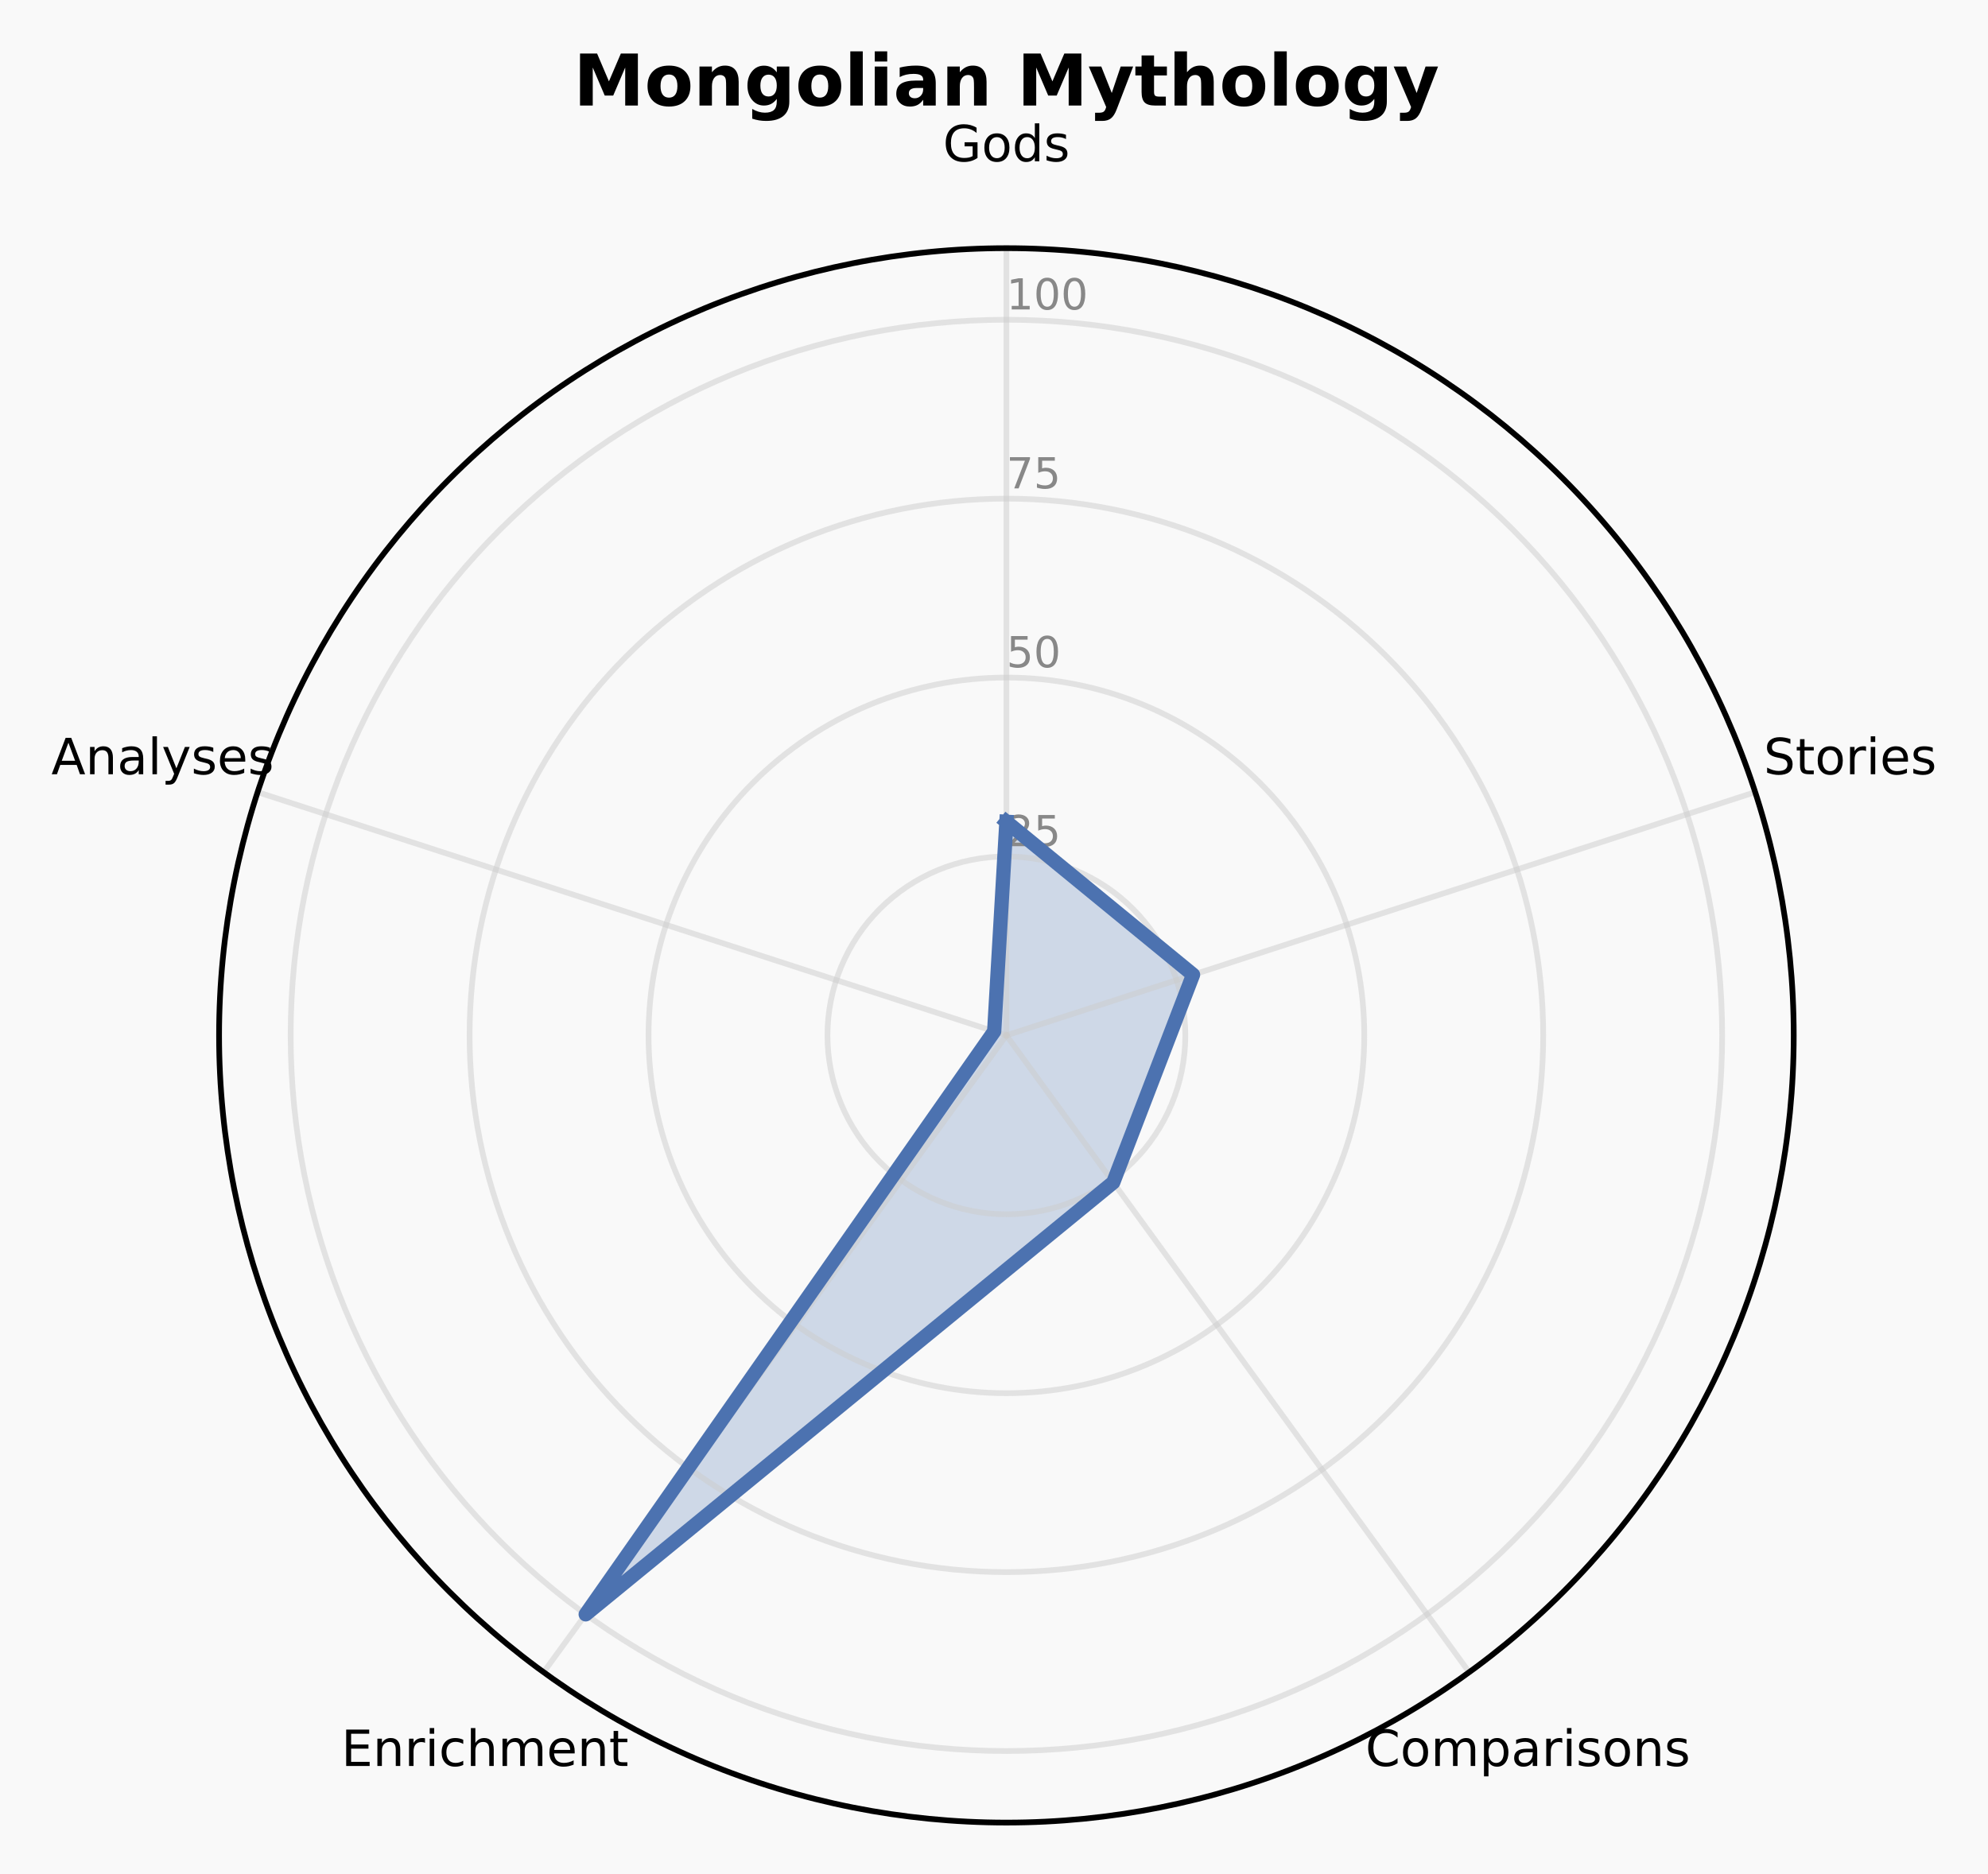
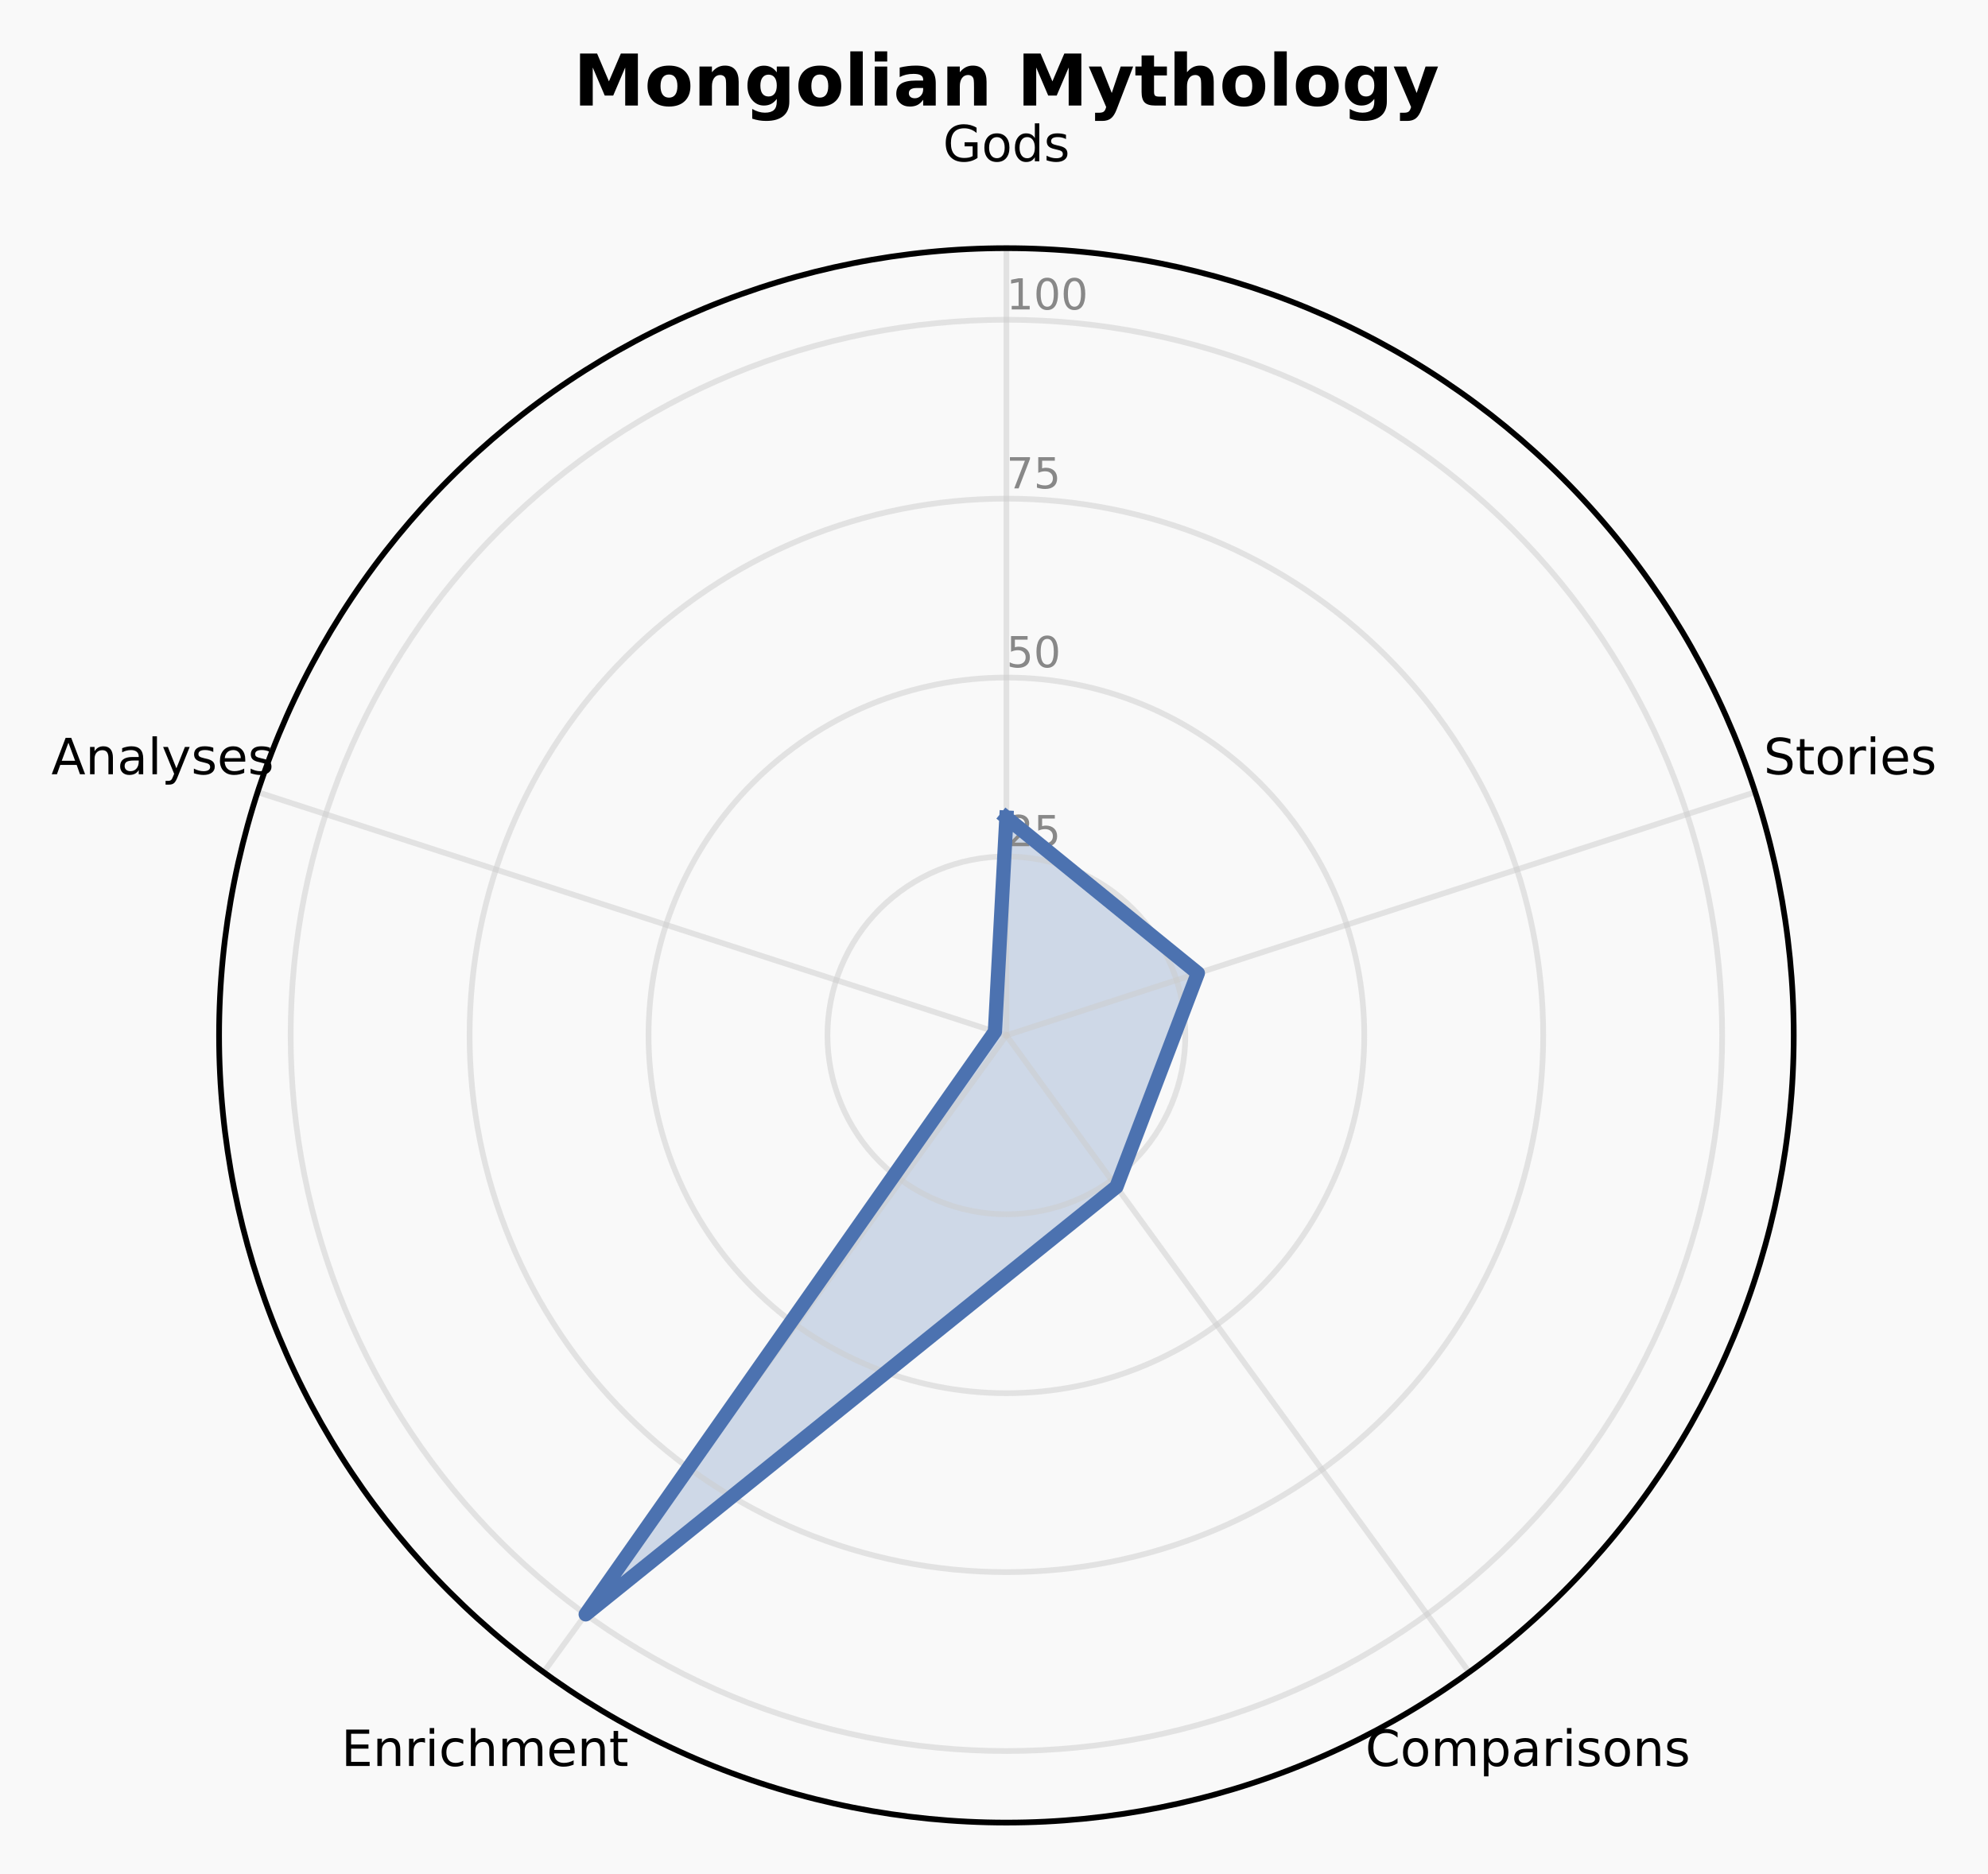
<svg xmlns="http://www.w3.org/2000/svg" xmlns:xlink="http://www.w3.org/1999/xlink" width="278.709pt" height="262.758pt" viewBox="0 0 278.709 262.758" version="1.1">
  <defs>
    <style type="text/css">*{stroke-linejoin: round; stroke-linecap: butt}</style>
  </defs>
  <g id="figure_1">
    <g id="patch_1">
      <path d="M 0 262.758  L 278.709 262.758  L 278.709 0  L 0 0  z " style="fill: #f9f9f9" />
    </g>
    <g id="axes_1">
      <g id="patch_2">
        <path d="M 251.473 145.178  C 251.473 130.683 248.618 116.329 243.071 102.938  C 237.524 89.546 229.393 77.377 219.143 67.128  C 208.894 56.878 196.725 48.748 183.334 43.201  C 169.942 37.654 155.588 34.798 141.093 34.798  C 126.598 34.798 112.244 37.654 98.853 43.201  C 85.461 48.748 73.293 56.878 63.043 67.128  C 52.794 77.377 44.663 89.546 39.116 102.938  C 33.569 116.329 30.714 130.683 30.714 145.178  C 30.714 159.673 33.569 174.027 39.116 187.418  C 44.663 200.81 52.794 212.979 63.043 223.228  C 73.293 233.478 85.461 241.609 98.853 247.155  C 112.244 252.702 126.598 255.558 141.093 255.558  C 155.588 255.558 169.942 252.702 183.334 247.155  C 196.725 241.609 208.894 233.478 219.143 223.228  C 229.393 212.979 237.524 200.81 243.071 187.418  C 248.618 174.027 251.473 159.673 251.473 145.178  M 141.093 145.178  C 141.093 145.178 141.093 145.178 141.093 145.178  C 141.093 145.178 141.093 145.178 141.093 145.178  C 141.093 145.178 141.093 145.178 141.093 145.178  C 141.093 145.178 141.093 145.178 141.093 145.178  C 141.093 145.178 141.093 145.178 141.093 145.178  C 141.093 145.178 141.093 145.178 141.093 145.178  C 141.093 145.178 141.093 145.178 141.093 145.178  C 141.093 145.178 141.093 145.178 141.093 145.178  C 141.093 145.178 141.093 145.178 141.093 145.178  C 141.093 145.178 141.093 145.178 141.093 145.178  C 141.093 145.178 141.093 145.178 141.093 145.178  C 141.093 145.178 141.093 145.178 141.093 145.178  C 141.093 145.178 141.093 145.178 141.093 145.178  C 141.093 145.178 141.093 145.178 141.093 145.178  C 141.093 145.178 141.093 145.178 141.093 145.178  C 141.093 145.178 141.093 145.178 141.093 145.178  z " style="fill: #f9f9f9" />
      </g>
      <g id="patch_3">
-         <path d="M 141.093 115.224  L 167.261 136.676  L 156.073 165.795  L 82.112 226.359  L 139.379 144.621  z " clip-path="url(#p5dafbe7ec0)" style="fill: #4c72b0; opacity: 0.25; stroke: #4c72b0; stroke-linejoin: miter" />
+         <path d="M 141.093 114.638  L 167.934 136.457  L 156.519 166.41  L 82.112 226.359  L 139.485 144.655  z " clip-path="url(#p6078c928ea)" style="fill: #4c72b0; opacity: 0.25; stroke: #4c72b0; stroke-linejoin: miter" />
      </g>
      <g id="matplotlib.axis_1">
        <g id="xtick_1">
          <g id="line2d_1">
-             <path d="M 141.093 145.178  L 141.093 34.798  " clip-path="url(#p5dafbe7ec0)" style="fill: none; stroke: #cccccc; stroke-opacity: 0.5; stroke-width: 0.8; stroke-linecap: square" />
+             <path d="M 141.093 145.178  L 141.093 34.798  " clip-path="url(#p6078c928ea)" style="fill: none; stroke: #cccccc; stroke-opacity: 0.5; stroke-width: 0.8; stroke-linecap: square" />
          </g>
          <g id="text_1">
            <g transform="translate(132.1945 22.61707) scale(0.07 -0.07)">
              <defs>
                <path id="DejaVuSans-2a" d="M 3809 666  L 3809 1919  L 2778 1919  L 2778 2438  L 4434 2438  L 4434 434  Q 4069 175 3628 42  Q 3188 -91 2688 -91  Q 1594 -91 976 548  Q 359 1188 359 2328  Q 359 3472 976 4111  Q 1594 4750 2688 4750  Q 3144 4750 3555 4637  Q 3966 4525 4313 4306  L 4313 3634  Q 3963 3931 3569 4081  Q 3175 4231 2741 4231  Q 1884 4231 1454 3753  Q 1025 3275 1025 2328  Q 1025 1384 1454 906  Q 1884 428 2741 428  Q 3075 428 3337 486  Q 3600 544 3809 666  z " transform="scale(0.015625)" />
                <path id="DejaVuSans-52" d="M 1959 3097  Q 1497 3097 1228 2736  Q 959 2375 959 1747  Q 959 1119 1226 758  Q 1494 397 1959 397  Q 2419 397 2687 759  Q 2956 1122 2956 1747  Q 2956 2369 2687 2733  Q 2419 3097 1959 3097  z M 1959 3584  Q 2709 3584 3137 3096  Q 3566 2609 3566 1747  Q 3566 888 3137 398  Q 2709 -91 1959 -91  Q 1206 -91 779 398  Q 353 888 353 1747  Q 353 2609 779 3096  Q 1206 3584 1959 3584  z " transform="scale(0.015625)" />
                <path id="DejaVuSans-47" d="M 2906 2969  L 2906 4863  L 3481 4863  L 3481 0  L 2906 0  L 2906 525  Q 2725 213 2448 61  Q 2172 -91 1784 -91  Q 1150 -91 751 415  Q 353 922 353 1747  Q 353 2572 751 3078  Q 1150 3584 1784 3584  Q 2172 3584 2448 3432  Q 2725 3281 2906 2969  z M 947 1747  Q 947 1113 1208 752  Q 1469 391 1925 391  Q 2381 391 2643 752  Q 2906 1113 2906 1747  Q 2906 2381 2643 2742  Q 2381 3103 1925 3103  Q 1469 3103 1208 2742  Q 947 2381 947 1747  z " transform="scale(0.015625)" />
                <path id="DejaVuSans-56" d="M 2834 3397  L 2834 2853  Q 2591 2978 2328 3040  Q 2066 3103 1784 3103  Q 1356 3103 1142 2972  Q 928 2841 928 2578  Q 928 2378 1081 2264  Q 1234 2150 1697 2047  L 1894 2003  Q 2506 1872 2764 1633  Q 3022 1394 3022 966  Q 3022 478 2636 193  Q 2250 -91 1575 -91  Q 1294 -91 989 -36  Q 684 19 347 128  L 347 722  Q 666 556 975 473  Q 1284 391 1588 391  Q 1994 391 2212 530  Q 2431 669 2431 922  Q 2431 1156 2273 1281  Q 2116 1406 1581 1522  L 1381 1569  Q 847 1681 609 1914  Q 372 2147 372 2553  Q 372 3047 722 3315  Q 1072 3584 1716 3584  Q 2034 3584 2315 3537  Q 2597 3491 2834 3397  z " transform="scale(0.015625)" />
              </defs>
              <use xlink:href="#DejaVuSans-2a" />
              <use xlink:href="#DejaVuSans-52" transform="translate(77.48438 0)" />
              <use xlink:href="#DejaVuSans-47" transform="translate(138.6719 0)" />
              <use xlink:href="#DejaVuSans-56" transform="translate(202.1562 0)" />
            </g>
          </g>
        </g>
        <g id="xtick_2">
          <g id="line2d_2">
-             <path d="M 141.093 145.178  L 246.07 111.069  " clip-path="url(#p5dafbe7ec0)" style="fill: none; stroke: #cccccc; stroke-opacity: 0.5; stroke-width: 0.8; stroke-linecap: square" />
+             <path d="M 141.093 145.178  L 246.07 111.069  " clip-path="url(#p6078c928ea)" style="fill: none; stroke: #cccccc; stroke-opacity: 0.5; stroke-width: 0.8; stroke-linecap: square" />
          </g>
          <g id="text_2">
            <g transform="translate(247.2616 108.5613) scale(0.07 -0.07)">
              <defs>
                <path id="DejaVuSans-36" d="M 3425 4513  L 3425 3897  Q 3066 4069 2747 4153  Q 2428 4238 2131 4238  Q 1616 4238 1336 4038  Q 1056 3838 1056 3469  Q 1056 3159 1242 3001  Q 1428 2844 1947 2747  L 2328 2669  Q 3034 2534 3370 2195  Q 3706 1856 3706 1288  Q 3706 609 3251 259  Q 2797 -91 1919 -91  Q 1588 -91 1214 -16  Q 841 59 441 206  L 441 856  Q 825 641 1194 531  Q 1563 422 1919 422  Q 2459 422 2753 634  Q 3047 847 3047 1241  Q 3047 1584 2836 1778  Q 2625 1972 2144 2069  L 1759 2144  Q 1053 2284 737 2584  Q 422 2884 422 3419  Q 422 4038 858 4394  Q 1294 4750 2059 4750  Q 2388 4750 2728 4690  Q 3069 4631 3425 4513  z " transform="scale(0.015625)" />
                <path id="DejaVuSans-57" d="M 1172 4494  L 1172 3500  L 2356 3500  L 2356 3053  L 1172 3053  L 1172 1153  Q 1172 725 1289 603  Q 1406 481 1766 481  L 2356 481  L 2356 0  L 1766 0  Q 1100 0 847 248  Q 594 497 594 1153  L 594 3053  L 172 3053  L 172 3500  L 594 3500  L 594 4494  L 1172 4494  z " transform="scale(0.015625)" />
                <path id="DejaVuSans-55" d="M 2631 2963  Q 2534 3019 2420 3045  Q 2306 3072 2169 3072  Q 1681 3072 1420 2755  Q 1159 2438 1159 1844  L 1159 0  L 581 0  L 581 3500  L 1159 3500  L 1159 2956  Q 1341 3275 1631 3429  Q 1922 3584 2338 3584  Q 2397 3584 2469 3576  Q 2541 3569 2628 3553  L 2631 2963  z " transform="scale(0.015625)" />
                <path id="DejaVuSans-4c" d="M 603 3500  L 1178 3500  L 1178 0  L 603 0  L 603 3500  z M 603 4863  L 1178 4863  L 1178 4134  L 603 4134  L 603 4863  z " transform="scale(0.015625)" />
                <path id="DejaVuSans-48" d="M 3597 1894  L 3597 1613  L 953 1613  Q 991 1019 1311 708  Q 1631 397 2203 397  Q 2534 397 2845 478  Q 3156 559 3463 722  L 3463 178  Q 3153 47 2828 -22  Q 2503 -91 2169 -91  Q 1331 -91 842 396  Q 353 884 353 1716  Q 353 2575 817 3079  Q 1281 3584 2069 3584  Q 2775 3584 3186 3129  Q 3597 2675 3597 1894  z M 3022 2063  Q 3016 2534 2758 2815  Q 2500 3097 2075 3097  Q 1594 3097 1305 2825  Q 1016 2553 972 2059  L 3022 2063  z " transform="scale(0.015625)" />
              </defs>
              <use xlink:href="#DejaVuSans-36" />
              <use xlink:href="#DejaVuSans-57" transform="translate(63.48438 0)" />
              <use xlink:href="#DejaVuSans-52" transform="translate(102.6875 0)" />
              <use xlink:href="#DejaVuSans-55" transform="translate(163.875 0)" />
              <use xlink:href="#DejaVuSans-4c" transform="translate(204.9844 0)" />
              <use xlink:href="#DejaVuSans-48" transform="translate(232.7656 0)" />
              <use xlink:href="#DejaVuSans-56" transform="translate(294.2969 0)" />
            </g>
          </g>
        </g>
        <g id="xtick_3">
          <g id="line2d_3">
-             <path d="M 141.093 145.178  L 205.973 234.477  " clip-path="url(#p5dafbe7ec0)" style="fill: none; stroke: #cccccc; stroke-opacity: 0.5; stroke-width: 0.8; stroke-linecap: square" />
+             <path d="M 141.093 145.178  L 205.973 234.477  " clip-path="url(#p6078c928ea)" style="fill: none; stroke: #cccccc; stroke-opacity: 0.5; stroke-width: 0.8; stroke-linecap: square" />
          </g>
          <g id="text_3">
            <g transform="translate(191.4228 247.6219) scale(0.07 -0.07)">
              <defs>
                <path id="DejaVuSans-26" d="M 4122 4306  L 4122 3641  Q 3803 3938 3442 4084  Q 3081 4231 2675 4231  Q 1875 4231 1450 3742  Q 1025 3253 1025 2328  Q 1025 1406 1450 917  Q 1875 428 2675 428  Q 3081 428 3442 575  Q 3803 722 4122 1019  L 4122 359  Q 3791 134 3420 21  Q 3050 -91 2638 -91  Q 1578 -91 968 557  Q 359 1206 359 2328  Q 359 3453 968 4101  Q 1578 4750 2638 4750  Q 3056 4750 3426 4639  Q 3797 4528 4122 4306  z " transform="scale(0.015625)" />
                <path id="DejaVuSans-50" d="M 3328 2828  Q 3544 3216 3844 3400  Q 4144 3584 4550 3584  Q 5097 3584 5394 3201  Q 5691 2819 5691 2113  L 5691 0  L 5113 0  L 5113 2094  Q 5113 2597 4934 2840  Q 4756 3084 4391 3084  Q 3944 3084 3684 2787  Q 3425 2491 3425 1978  L 3425 0  L 2847 0  L 2847 2094  Q 2847 2600 2669 2842  Q 2491 3084 2119 3084  Q 1678 3084 1418 2786  Q 1159 2488 1159 1978  L 1159 0  L 581 0  L 581 3500  L 1159 3500  L 1159 2956  Q 1356 3278 1631 3431  Q 1906 3584 2284 3584  Q 2666 3584 2933 3390  Q 3200 3197 3328 2828  z " transform="scale(0.015625)" />
                <path id="DejaVuSans-53" d="M 1159 525  L 1159 -1331  L 581 -1331  L 581 3500  L 1159 3500  L 1159 2969  Q 1341 3281 1617 3432  Q 1894 3584 2278 3584  Q 2916 3584 3314 3078  Q 3713 2572 3713 1747  Q 3713 922 3314 415  Q 2916 -91 2278 -91  Q 1894 -91 1617 61  Q 1341 213 1159 525  z M 3116 1747  Q 3116 2381 2855 2742  Q 2594 3103 2138 3103  Q 1681 3103 1420 2742  Q 1159 2381 1159 1747  Q 1159 1113 1420 752  Q 1681 391 2138 391  Q 2594 391 2855 752  Q 3116 1113 3116 1747  z " transform="scale(0.015625)" />
                <path id="DejaVuSans-44" d="M 2194 1759  Q 1497 1759 1228 1600  Q 959 1441 959 1056  Q 959 750 1161 570  Q 1363 391 1709 391  Q 2188 391 2477 730  Q 2766 1069 2766 1631  L 2766 1759  L 2194 1759  z M 3341 1997  L 3341 0  L 2766 0  L 2766 531  Q 2569 213 2275 61  Q 1981 -91 1556 -91  Q 1019 -91 701 211  Q 384 513 384 1019  Q 384 1609 779 1909  Q 1175 2209 1959 2209  L 2766 2209  L 2766 2266  Q 2766 2663 2505 2880  Q 2244 3097 1772 3097  Q 1472 3097 1187 3025  Q 903 2953 641 2809  L 641 3341  Q 956 3463 1253 3523  Q 1550 3584 1831 3584  Q 2591 3584 2966 3190  Q 3341 2797 3341 1997  z " transform="scale(0.015625)" />
                <path id="DejaVuSans-51" d="M 3513 2113  L 3513 0  L 2938 0  L 2938 2094  Q 2938 2591 2744 2837  Q 2550 3084 2163 3084  Q 1697 3084 1428 2787  Q 1159 2491 1159 1978  L 1159 0  L 581 0  L 581 3500  L 1159 3500  L 1159 2956  Q 1366 3272 1645 3428  Q 1925 3584 2291 3584  Q 2894 3584 3203 3211  Q 3513 2838 3513 2113  z " transform="scale(0.015625)" />
              </defs>
              <use xlink:href="#DejaVuSans-26" />
              <use xlink:href="#DejaVuSans-52" transform="translate(69.82812 0)" />
              <use xlink:href="#DejaVuSans-50" transform="translate(131.0156 0)" />
              <use xlink:href="#DejaVuSans-53" transform="translate(228.4219 0)" />
              <use xlink:href="#DejaVuSans-44" transform="translate(291.9062 0)" />
              <use xlink:href="#DejaVuSans-55" transform="translate(353.1875 0)" />
              <use xlink:href="#DejaVuSans-4c" transform="translate(394.2969 0)" />
              <use xlink:href="#DejaVuSans-56" transform="translate(422.0781 0)" />
              <use xlink:href="#DejaVuSans-52" transform="translate(474.1719 0)" />
              <use xlink:href="#DejaVuSans-51" transform="translate(535.3594 0)" />
              <use xlink:href="#DejaVuSans-56" transform="translate(598.7344 0)" />
            </g>
          </g>
        </g>
        <g id="xtick_4">
          <g id="line2d_4">
-             <path d="M 141.093 145.178  L 76.214 234.477  " clip-path="url(#p5dafbe7ec0)" style="fill: none; stroke: #cccccc; stroke-opacity: 0.5; stroke-width: 0.8; stroke-linecap: square" />
+             <path d="M 141.093 145.178  L 76.214 234.477  " clip-path="url(#p6078c928ea)" style="fill: none; stroke: #cccccc; stroke-opacity: 0.5; stroke-width: 0.8; stroke-linecap: square" />
          </g>
          <g id="text_4">
            <g transform="translate(47.8483 247.6219) scale(0.07 -0.07)">
              <defs>
                <path id="DejaVuSans-28" d="M 628 4666  L 3578 4666  L 3578 4134  L 1259 4134  L 1259 2753  L 3481 2753  L 3481 2222  L 1259 2222  L 1259 531  L 3634 531  L 3634 0  L 628 0  L 628 4666  z " transform="scale(0.015625)" />
                <path id="DejaVuSans-46" d="M 3122 3366  L 3122 2828  Q 2878 2963 2633 3030  Q 2388 3097 2138 3097  Q 1578 3097 1268 2742  Q 959 2388 959 1747  Q 959 1106 1268 751  Q 1578 397 2138 397  Q 2388 397 2633 464  Q 2878 531 3122 666  L 3122 134  Q 2881 22 2623 -34  Q 2366 -91 2075 -91  Q 1284 -91 818 406  Q 353 903 353 1747  Q 353 2603 823 3093  Q 1294 3584 2113 3584  Q 2378 3584 2631 3529  Q 2884 3475 3122 3366  z " transform="scale(0.015625)" />
                <path id="DejaVuSans-4b" d="M 3513 2113  L 3513 0  L 2938 0  L 2938 2094  Q 2938 2591 2744 2837  Q 2550 3084 2163 3084  Q 1697 3084 1428 2787  Q 1159 2491 1159 1978  L 1159 0  L 581 0  L 581 4863  L 1159 4863  L 1159 2956  Q 1366 3272 1645 3428  Q 1925 3584 2291 3584  Q 2894 3584 3203 3211  Q 3513 2838 3513 2113  z " transform="scale(0.015625)" />
              </defs>
              <use xlink:href="#DejaVuSans-28" />
              <use xlink:href="#DejaVuSans-51" transform="translate(63.1875 0)" />
              <use xlink:href="#DejaVuSans-55" transform="translate(126.5625 0)" />
              <use xlink:href="#DejaVuSans-4c" transform="translate(167.6719 0)" />
              <use xlink:href="#DejaVuSans-46" transform="translate(195.4531 0)" />
              <use xlink:href="#DejaVuSans-4b" transform="translate(250.4375 0)" />
              <use xlink:href="#DejaVuSans-50" transform="translate(313.8125 0)" />
              <use xlink:href="#DejaVuSans-48" transform="translate(411.2188 0)" />
              <use xlink:href="#DejaVuSans-51" transform="translate(472.75 0)" />
              <use xlink:href="#DejaVuSans-57" transform="translate(536.125 0)" />
            </g>
          </g>
        </g>
        <g id="xtick_5">
          <g id="line2d_5">
-             <path d="M 141.093 145.178  L 36.116 111.069  " clip-path="url(#p5dafbe7ec0)" style="fill: none; stroke: #cccccc; stroke-opacity: 0.5; stroke-width: 0.8; stroke-linecap: square" />
+             <path d="M 141.093 145.178  L 36.116 111.069  " clip-path="url(#p6078c928ea)" style="fill: none; stroke: #cccccc; stroke-opacity: 0.5; stroke-width: 0.8; stroke-linecap: square" />
          </g>
          <g id="text_5">
            <g transform="translate(7.2 108.5613) scale(0.07 -0.07)">
              <defs>
                <path id="DejaVuSans-24" d="M 2188 4044  L 1331 1722  L 3047 1722  L 2188 4044  z M 1831 4666  L 2547 4666  L 4325 0  L 3669 0  L 3244 1197  L 1141 1197  L 716 0  L 50 0  L 1831 4666  z " transform="scale(0.015625)" />
                <path id="DejaVuSans-4f" d="M 603 4863  L 1178 4863  L 1178 0  L 603 0  L 603 4863  z " transform="scale(0.015625)" />
                <path id="DejaVuSans-5c" d="M 2059 -325  Q 1816 -950 1584 -1140  Q 1353 -1331 966 -1331  L 506 -1331  L 506 -850  L 844 -850  Q 1081 -850 1212 -737  Q 1344 -625 1503 -206  L 1606 56  L 191 3500  L 800 3500  L 1894 763  L 2988 3500  L 3597 3500  L 2059 -325  z " transform="scale(0.015625)" />
              </defs>
              <use xlink:href="#DejaVuSans-24" />
              <use xlink:href="#DejaVuSans-51" transform="translate(68.40625 0)" />
              <use xlink:href="#DejaVuSans-44" transform="translate(131.7812 0)" />
              <use xlink:href="#DejaVuSans-4f" transform="translate(193.0625 0)" />
              <use xlink:href="#DejaVuSans-5c" transform="translate(220.8438 0)" />
              <use xlink:href="#DejaVuSans-56" transform="translate(280.0312 0)" />
              <use xlink:href="#DejaVuSans-48" transform="translate(332.125 0)" />
              <use xlink:href="#DejaVuSans-56" transform="translate(393.6562 0)" />
            </g>
          </g>
        </g>
      </g>
      <g id="matplotlib.axis_2">
        <g id="ytick_1">
          <g id="line2d_6">
-             <path d="M 141.093 120.092  C 144.388 120.092 147.65 120.741 150.693 122.001  C 153.737 123.262 156.503 125.11 158.832 127.439  C 161.161 129.769 163.009 132.534 164.27 135.578  C 165.531 138.621 166.18 141.884 166.18 145.178  C 166.18 148.472 165.531 151.735 164.27 154.778  C 163.009 157.822 161.161 160.587 158.832 162.917  C 156.503 165.246 153.737 167.094 150.693 168.355  C 147.65 169.615 144.388 170.264 141.093 170.264  C 137.799 170.264 134.537 169.615 131.493 168.355  C 128.45 167.094 125.684 165.246 123.355 162.917  C 121.025 160.587 119.177 157.822 117.917 154.778  C 116.656 151.735 116.007 148.472 116.007 145.178  C 116.007 141.884 116.656 138.621 117.917 135.578  C 119.177 132.534 121.025 129.769 123.355 127.439  C 125.684 125.11 128.45 123.262 131.493 122.001  C 134.537 120.741 137.799 120.092 141.093 120.092  " clip-path="url(#p5dafbe7ec0)" style="fill: none; stroke: #cccccc; stroke-opacity: 0.5; stroke-width: 0.8; stroke-linecap: square" />
+             <path d="M 141.093 120.092  C 144.388 120.092 147.65 120.741 150.693 122.001  C 153.737 123.262 156.503 125.11 158.832 127.439  C 161.161 129.769 163.009 132.534 164.27 135.578  C 165.531 138.621 166.18 141.884 166.18 145.178  C 166.18 148.472 165.531 151.735 164.27 154.778  C 163.009 157.822 161.161 160.587 158.832 162.917  C 156.503 165.246 153.737 167.094 150.693 168.355  C 147.65 169.615 144.388 170.264 141.093 170.264  C 137.799 170.264 134.537 169.615 131.493 168.355  C 128.45 167.094 125.684 165.246 123.355 162.917  C 121.025 160.587 119.177 157.822 117.917 154.778  C 116.656 151.735 116.007 148.472 116.007 145.178  C 116.007 141.884 116.656 138.621 117.917 135.578  C 119.177 132.534 121.025 129.769 123.355 127.439  C 125.684 125.11 128.45 123.262 131.493 122.001  C 134.537 120.741 137.799 120.092 141.093 120.092  " clip-path="url(#p6078c928ea)" style="fill: none; stroke: #cccccc; stroke-opacity: 0.5; stroke-width: 0.8; stroke-linecap: square" />
          </g>
          <g id="text_6">
            <g style="fill: #888888" transform="translate(141.0933 118.6504) scale(0.06 -0.06)">
              <defs>
                <path id="DejaVuSans-15" d="M 1228 531  L 3431 531  L 3431 0  L 469 0  L 469 531  Q 828 903 1448 1529  Q 2069 2156 2228 2338  Q 2531 2678 2651 2914  Q 2772 3150 2772 3378  Q 2772 3750 2511 3984  Q 2250 4219 1831 4219  Q 1534 4219 1204 4116  Q 875 4013 500 3803  L 500 4441  Q 881 4594 1212 4672  Q 1544 4750 1819 4750  Q 2544 4750 2975 4387  Q 3406 4025 3406 3419  Q 3406 3131 3298 2873  Q 3191 2616 2906 2266  Q 2828 2175 2409 1742  Q 1991 1309 1228 531  z " transform="scale(0.015625)" />
                <path id="DejaVuSans-18" d="M 691 4666  L 3169 4666  L 3169 4134  L 1269 4134  L 1269 2991  Q 1406 3038 1543 3061  Q 1681 3084 1819 3084  Q 2600 3084 3056 2656  Q 3513 2228 3513 1497  Q 3513 744 3044 326  Q 2575 -91 1722 -91  Q 1428 -91 1123 -41  Q 819 9 494 109  L 494 744  Q 775 591 1075 516  Q 1375 441 1709 441  Q 2250 441 2565 725  Q 2881 1009 2881 1497  Q 2881 1984 2565 2268  Q 2250 2553 1709 2553  Q 1456 2553 1204 2497  Q 953 2441 691 2322  L 691 4666  z " transform="scale(0.015625)" />
              </defs>
              <use xlink:href="#DejaVuSans-15" />
              <use xlink:href="#DejaVuSans-18" transform="translate(63.625 0)" />
            </g>
          </g>
        </g>
        <g id="ytick_2">
          <g id="line2d_7">
-             <path d="M 141.093 95.005  C 147.682 95.005 154.206 96.303 160.293 98.825  C 166.381 101.346 171.912 105.042 176.571 109.701  C 181.229 114.36 184.925 119.891 187.447 125.978  C 189.968 132.065 191.266 138.589 191.266 145.178  C 191.266 151.767 189.968 158.291 187.447 164.378  C 184.925 170.465 181.229 175.997 176.571 180.655  C 171.912 185.314 166.381 189.01 160.293 191.531  C 154.206 194.053 147.682 195.351 141.093 195.351  C 134.505 195.351 127.98 194.053 121.893 191.531  C 115.806 189.01 110.275 185.314 105.616 180.655  C 100.957 175.997 97.261 170.465 94.74 164.378  C 92.219 158.291 90.921 151.767 90.921 145.178  C 90.921 138.589 92.219 132.065 94.74 125.978  C 97.261 119.891 100.957 114.36 105.616 109.701  C 110.275 105.042 115.806 101.346 121.893 98.825  C 127.98 96.303 134.505 95.005 141.093 95.005  " clip-path="url(#p5dafbe7ec0)" style="fill: none; stroke: #cccccc; stroke-opacity: 0.5; stroke-width: 0.8; stroke-linecap: square" />
+             <path d="M 141.093 95.005  C 147.682 95.005 154.206 96.303 160.293 98.825  C 166.381 101.346 171.912 105.042 176.571 109.701  C 181.229 114.36 184.925 119.891 187.447 125.978  C 189.968 132.065 191.266 138.589 191.266 145.178  C 191.266 151.767 189.968 158.291 187.447 164.378  C 184.925 170.465 181.229 175.997 176.571 180.655  C 171.912 185.314 166.381 189.01 160.293 191.531  C 154.206 194.053 147.682 195.351 141.093 195.351  C 134.505 195.351 127.98 194.053 121.893 191.531  C 115.806 189.01 110.275 185.314 105.616 180.655  C 100.957 175.997 97.261 170.465 94.74 164.378  C 92.219 158.291 90.921 151.767 90.921 145.178  C 90.921 138.589 92.219 132.065 94.74 125.978  C 97.261 119.891 100.957 114.36 105.616 109.701  C 110.275 105.042 115.806 101.346 121.893 98.825  C 127.98 96.303 134.505 95.005 141.093 95.005  " clip-path="url(#p6078c928ea)" style="fill: none; stroke: #cccccc; stroke-opacity: 0.5; stroke-width: 0.8; stroke-linecap: square" />
          </g>
          <g id="text_7">
            <g style="fill: #888888" transform="translate(141.0933 93.56408) scale(0.06 -0.06)">
              <defs>
                <path id="DejaVuSans-13" d="M 2034 4250  Q 1547 4250 1301 3770  Q 1056 3291 1056 2328  Q 1056 1369 1301 889  Q 1547 409 2034 409  Q 2525 409 2770 889  Q 3016 1369 3016 2328  Q 3016 3291 2770 3770  Q 2525 4250 2034 4250  z M 2034 4750  Q 2819 4750 3233 4129  Q 3647 3509 3647 2328  Q 3647 1150 3233 529  Q 2819 -91 2034 -91  Q 1250 -91 836 529  Q 422 1150 422 2328  Q 422 3509 836 4129  Q 1250 4750 2034 4750  z " transform="scale(0.015625)" />
              </defs>
              <use xlink:href="#DejaVuSans-18" />
              <use xlink:href="#DejaVuSans-13" transform="translate(63.625 0)" />
            </g>
          </g>
        </g>
        <g id="ytick_3">
          <g id="line2d_8">
-             <path d="M 141.093 69.919  C 150.976 69.919 160.763 71.866 169.894 75.648  C 179.024 79.43 187.321 84.974 194.309 91.962  C 201.298 98.95 206.841 107.247 210.623 116.378  C 214.405 125.508 216.352 135.295 216.352 145.178  C 216.352 155.061 214.405 164.848 210.623 173.978  C 206.841 183.109 201.298 191.406 194.309 198.394  C 187.321 205.382 179.024 210.926 169.894 214.708  C 160.763 218.49 150.976 220.437 141.093 220.437  C 131.21 220.437 121.424 218.49 112.293 214.708  C 103.162 210.926 94.866 205.382 87.877 198.394  C 80.889 191.406 75.345 183.109 71.563 173.978  C 67.781 164.848 65.834 155.061 65.834 145.178  C 65.834 135.295 67.781 125.508 71.563 116.378  C 75.345 107.247 80.889 98.95 87.877 91.962  C 94.866 84.974 103.162 79.43 112.293 75.648  C 121.424 71.866 131.21 69.919 141.093 69.919  " clip-path="url(#p5dafbe7ec0)" style="fill: none; stroke: #cccccc; stroke-opacity: 0.5; stroke-width: 0.8; stroke-linecap: square" />
+             <path d="M 141.093 69.919  C 150.976 69.919 160.763 71.866 169.894 75.648  C 179.024 79.43 187.321 84.974 194.309 91.962  C 201.298 98.95 206.841 107.247 210.623 116.378  C 214.405 125.508 216.352 135.295 216.352 145.178  C 216.352 155.061 214.405 164.848 210.623 173.978  C 206.841 183.109 201.298 191.406 194.309 198.394  C 187.321 205.382 179.024 210.926 169.894 214.708  C 160.763 218.49 150.976 220.437 141.093 220.437  C 131.21 220.437 121.424 218.49 112.293 214.708  C 103.162 210.926 94.866 205.382 87.877 198.394  C 80.889 191.406 75.345 183.109 71.563 173.978  C 67.781 164.848 65.834 155.061 65.834 145.178  C 65.834 135.295 67.781 125.508 71.563 116.378  C 75.345 107.247 80.889 98.95 87.877 91.962  C 94.866 84.974 103.162 79.43 112.293 75.648  C 121.424 71.866 131.21 69.919 141.093 69.919  " clip-path="url(#p6078c928ea)" style="fill: none; stroke: #cccccc; stroke-opacity: 0.5; stroke-width: 0.8; stroke-linecap: square" />
          </g>
          <g id="text_8">
            <g style="fill: #888888" transform="translate(141.0933 68.47781) scale(0.06 -0.06)">
              <defs>
                <path id="DejaVuSans-1a" d="M 525 4666  L 3525 4666  L 3525 4397  L 1831 0  L 1172 0  L 2766 4134  L 525 4134  L 525 4666  z " transform="scale(0.015625)" />
              </defs>
              <use xlink:href="#DejaVuSans-1a" />
              <use xlink:href="#DejaVuSans-18" transform="translate(63.625 0)" />
            </g>
          </g>
        </g>
        <g id="ytick_4">
          <g id="line2d_9">
-             <path d="M 141.093 44.833  C 154.27 44.833 167.32 47.429 179.494 52.471  C 191.668 57.514 202.73 64.906 212.048 74.223  C 221.366 83.541 228.757 94.603 233.8 106.778  C 238.843 118.952 241.438 132.001 241.438 145.178  C 241.438 158.355 238.843 171.404 233.8 183.578  C 228.757 195.753 221.366 206.815 212.048 216.133  C 202.73 225.45 191.668 232.842 179.494 237.885  C 167.32 242.927 154.27 245.523 141.093 245.523  C 127.916 245.523 114.867 242.927 102.693 237.885  C 90.519 232.842 79.456 225.45 70.139 216.133  C 60.821 206.815 53.429 195.753 48.387 183.578  C 43.344 171.404 40.748 158.355 40.748 145.178  C 40.748 132.001 43.344 118.952 48.387 106.778  C 53.429 94.603 60.821 83.541 70.139 74.223  C 79.456 64.906 90.519 57.514 102.693 52.471  C 114.867 47.429 127.916 44.833 141.093 44.833  " clip-path="url(#p5dafbe7ec0)" style="fill: none; stroke: #cccccc; stroke-opacity: 0.5; stroke-width: 0.8; stroke-linecap: square" />
+             <path d="M 141.093 44.833  C 154.27 44.833 167.32 47.429 179.494 52.471  C 191.668 57.514 202.73 64.906 212.048 74.223  C 221.366 83.541 228.757 94.603 233.8 106.778  C 238.843 118.952 241.438 132.001 241.438 145.178  C 241.438 158.355 238.843 171.404 233.8 183.578  C 228.757 195.753 221.366 206.815 212.048 216.133  C 202.73 225.45 191.668 232.842 179.494 237.885  C 167.32 242.927 154.27 245.523 141.093 245.523  C 127.916 245.523 114.867 242.927 102.693 237.885  C 90.519 232.842 79.456 225.45 70.139 216.133  C 60.821 206.815 53.429 195.753 48.387 183.578  C 43.344 171.404 40.748 158.355 40.748 145.178  C 40.748 132.001 43.344 118.952 48.387 106.778  C 53.429 94.603 60.821 83.541 70.139 74.223  C 79.456 64.906 90.519 57.514 102.693 52.471  C 114.867 47.429 127.916 44.833 141.093 44.833  " clip-path="url(#p6078c928ea)" style="fill: none; stroke: #cccccc; stroke-opacity: 0.5; stroke-width: 0.8; stroke-linecap: square" />
          </g>
          <g id="text_9">
            <g style="fill: #888888" transform="translate(141.0933 43.39154) scale(0.06 -0.06)">
              <defs>
                <path id="DejaVuSans-14" d="M 794 531  L 1825 531  L 1825 4091  L 703 3866  L 703 4441  L 1819 4666  L 2450 4666  L 2450 531  L 3481 531  L 3481 0  L 794 0  L 794 531  z " transform="scale(0.015625)" />
              </defs>
              <use xlink:href="#DejaVuSans-14" />
              <use xlink:href="#DejaVuSans-13" transform="translate(63.625 0)" />
              <use xlink:href="#DejaVuSans-13" transform="translate(127.25 0)" />
            </g>
          </g>
        </g>
      </g>
      <g id="line2d_10">
-         <path d="M 141.093 115.224  L 167.261 136.676  L 156.073 165.795  L 82.112 226.359  L 139.379 144.621  L 141.093 115.224  " clip-path="url(#p5dafbe7ec0)" style="fill: none; stroke: #4c72b0; stroke-width: 2; stroke-linecap: square" />
+         <path d="M 141.093 114.638  L 167.934 136.457  L 156.519 166.41  L 82.112 226.359  L 139.485 144.655  L 141.093 114.638  " clip-path="url(#p6078c928ea)" style="fill: none; stroke: #4c72b0; stroke-width: 2; stroke-linecap: square" />
      </g>
      <g id="patch_4">
        <path d="M 141.093 34.798  C 126.598 34.798 112.244 37.654 98.853 43.201  C 85.461 48.748 73.293 56.878 63.043 67.128  C 52.794 77.377 44.663 89.546 39.116 102.938  C 33.569 116.329 30.714 130.683 30.714 145.178  C 30.714 159.673 33.569 174.027 39.116 187.418  C 44.663 200.81 52.794 212.979 63.043 223.228  C 73.293 233.478 85.461 241.609 98.853 247.155  C 112.244 252.702 126.598 255.558 141.093 255.558  C 155.588 255.558 169.942 252.702 183.334 247.155  C 196.725 241.609 208.894 233.478 219.143 223.228  C 229.393 212.979 237.524 200.81 243.071 187.418  C 248.618 174.027 251.473 159.673 251.473 145.178  C 251.473 130.683 248.618 116.329 243.071 102.938  C 237.524 89.546 229.393 77.377 219.143 67.128  C 208.894 56.878 196.725 48.748 183.334 43.201  C 169.942 37.654 155.588 34.798 141.093 34.798  " style="fill: none; stroke: #000000; stroke-width: 0.8; stroke-linejoin: miter; stroke-linecap: square" />
      </g>
      <g id="text_10">
        <g transform="translate(80.39952 14.79844) scale(0.1 -0.1)">
          <defs>
            <path id="DejaVuSans-Bold-30" d="M 588 4666  L 2119 4666  L 3181 2169  L 4250 4666  L 5778 4666  L 5778 0  L 4641 0  L 4641 3413  L 3566 897  L 2803 897  L 1728 3413  L 1728 0  L 588 0  L 588 4666  z " transform="scale(0.015625)" />
            <path id="DejaVuSans-Bold-52" d="M 2203 2784  Q 1831 2784 1636 2517  Q 1441 2250 1441 1747  Q 1441 1244 1636 976  Q 1831 709 2203 709  Q 2569 709 2762 976  Q 2956 1244 2956 1747  Q 2956 2250 2762 2517  Q 2569 2784 2203 2784  z M 2203 3584  Q 3106 3584 3614 3096  Q 4122 2609 4122 1747  Q 4122 884 3614 396  Q 3106 -91 2203 -91  Q 1297 -91 786 396  Q 275 884 275 1747  Q 275 2609 786 3096  Q 1297 3584 2203 3584  z " transform="scale(0.015625)" />
            <path id="DejaVuSans-Bold-51" d="M 4056 2131  L 4056 0  L 2931 0  L 2931 347  L 2931 1631  Q 2931 2084 2911 2256  Q 2891 2428 2841 2509  Q 2775 2619 2662 2680  Q 2550 2741 2406 2741  Q 2056 2741 1856 2470  Q 1656 2200 1656 1722  L 1656 0  L 538 0  L 538 3500  L 1656 3500  L 1656 2988  Q 1909 3294 2193 3439  Q 2478 3584 2822 3584  Q 3428 3584 3742 3212  Q 4056 2841 4056 2131  z " transform="scale(0.015625)" />
            <path id="DejaVuSans-Bold-4a" d="M 2919 594  Q 2688 288 2409 144  Q 2131 0 1766 0  Q 1125 0 706 504  Q 288 1009 288 1791  Q 288 2575 706 3076  Q 1125 3578 1766 3578  Q 2131 3578 2409 3434  Q 2688 3291 2919 2981  L 2919 3500  L 4044 3500  L 4044 353  Q 4044 -491 3511 -936  Q 2978 -1381 1966 -1381  Q 1638 -1381 1331 -1331  Q 1025 -1281 716 -1178  L 716 -306  Q 1009 -475 1290 -558  Q 1572 -641 1856 -641  Q 2406 -641 2662 -400  Q 2919 -159 2919 353  L 2919 594  z M 2181 2772  Q 1834 2772 1640 2515  Q 1447 2259 1447 1791  Q 1447 1309 1634 1061  Q 1822 813 2181 813  Q 2531 813 2725 1069  Q 2919 1325 2919 1791  Q 2919 2259 2725 2515  Q 2531 2772 2181 2772  z " transform="scale(0.015625)" />
            <path id="DejaVuSans-Bold-4f" d="M 538 4863  L 1656 4863  L 1656 0  L 538 0  L 538 4863  z " transform="scale(0.015625)" />
            <path id="DejaVuSans-Bold-4c" d="M 538 3500  L 1656 3500  L 1656 0  L 538 0  L 538 3500  z M 538 4863  L 1656 4863  L 1656 3950  L 538 3950  L 538 4863  z " transform="scale(0.015625)" />
            <path id="DejaVuSans-Bold-44" d="M 2106 1575  Q 1756 1575 1579 1456  Q 1403 1338 1403 1106  Q 1403 894 1545 773  Q 1688 653 1941 653  Q 2256 653 2472 879  Q 2688 1106 2688 1447  L 2688 1575  L 2106 1575  z M 3816 1997  L 3816 0  L 2688 0  L 2688 519  Q 2463 200 2181 54  Q 1900 -91 1497 -91  Q 953 -91 614 226  Q 275 544 275 1050  Q 275 1666 698 1953  Q 1122 2241 2028 2241  L 2688 2241  L 2688 2328  Q 2688 2594 2478 2717  Q 2269 2841 1825 2841  Q 1466 2841 1156 2769  Q 847 2697 581 2553  L 581 3406  Q 941 3494 1303 3539  Q 1666 3584 2028 3584  Q 2975 3584 3395 3211  Q 3816 2838 3816 1997  z " transform="scale(0.015625)" />
            <path id="DejaVuSans-Bold-3" transform="scale(0.015625)" />
            <path id="DejaVuSans-Bold-5c" d="M 78 3500  L 1197 3500  L 2138 1125  L 2938 3500  L 4056 3500  L 2584 -331  Q 2363 -916 2067 -1148  Q 1772 -1381 1288 -1381  L 641 -1381  L 641 -647  L 991 -647  Q 1275 -647 1404 -556  Q 1534 -466 1606 -231  L 1638 -134  L 78 3500  z " transform="scale(0.015625)" />
            <path id="DejaVuSans-Bold-57" d="M 1759 4494  L 1759 3500  L 2913 3500  L 2913 2700  L 1759 2700  L 1759 1216  Q 1759 972 1856 886  Q 1953 800 2241 800  L 2816 800  L 2816 0  L 1856 0  Q 1194 0 917 276  Q 641 553 641 1216  L 641 2700  L 84 2700  L 84 3500  L 641 3500  L 641 4494  L 1759 4494  z " transform="scale(0.015625)" />
            <path id="DejaVuSans-Bold-4b" d="M 4056 2131  L 4056 0  L 2931 0  L 2931 347  L 2931 1625  Q 2931 2084 2911 2256  Q 2891 2428 2841 2509  Q 2775 2619 2662 2680  Q 2550 2741 2406 2741  Q 2056 2741 1856 2470  Q 1656 2200 1656 1722  L 1656 0  L 538 0  L 538 4863  L 1656 4863  L 1656 2988  Q 1909 3294 2193 3439  Q 2478 3584 2822 3584  Q 3428 3584 3742 3212  Q 4056 2841 4056 2131  z " transform="scale(0.015625)" />
          </defs>
          <use xlink:href="#DejaVuSans-Bold-30" />
          <use xlink:href="#DejaVuSans-Bold-52" transform="translate(99.51562 0)" />
          <use xlink:href="#DejaVuSans-Bold-51" transform="translate(168.2188 0)" />
          <use xlink:href="#DejaVuSans-Bold-4a" transform="translate(239.4062 0)" />
          <use xlink:href="#DejaVuSans-Bold-52" transform="translate(310.9844 0)" />
          <use xlink:href="#DejaVuSans-Bold-4f" transform="translate(379.6875 0)" />
          <use xlink:href="#DejaVuSans-Bold-4c" transform="translate(413.9688 0)" />
          <use xlink:href="#DejaVuSans-Bold-44" transform="translate(448.25 0)" />
          <use xlink:href="#DejaVuSans-Bold-51" transform="translate(515.7344 0)" />
          <use xlink:href="#DejaVuSans-Bold-3" transform="translate(586.9219 0)" />
          <use xlink:href="#DejaVuSans-Bold-30" transform="translate(621.7344 0)" />
          <use xlink:href="#DejaVuSans-Bold-5c" transform="translate(721.25 0)" />
          <use xlink:href="#DejaVuSans-Bold-57" transform="translate(786.4375 0)" />
          <use xlink:href="#DejaVuSans-Bold-4b" transform="translate(834.2344 0)" />
          <use xlink:href="#DejaVuSans-Bold-52" transform="translate(905.4219 0)" />
          <use xlink:href="#DejaVuSans-Bold-4f" transform="translate(974.125 0)" />
          <use xlink:href="#DejaVuSans-Bold-52" transform="translate(1008.406 0)" />
          <use xlink:href="#DejaVuSans-Bold-4a" transform="translate(1077.109 0)" />
          <use xlink:href="#DejaVuSans-Bold-5c" transform="translate(1148.688 0)" />
        </g>
      </g>
    </g>
  </g>
  <defs>
-     <clipPath id="p5dafbe7ec0">
+     <clipPath id="p6078c928ea">
      <path d="M 251.473 145.178  C 251.473 130.683 248.618 116.329 243.071 102.938  C 237.524 89.546 229.393 77.377 219.143 67.128  C 208.894 56.878 196.725 48.748 183.334 43.201  C 169.942 37.654 155.588 34.798 141.093 34.798  C 126.598 34.798 112.244 37.654 98.853 43.201  C 85.461 48.748 73.293 56.878 63.043 67.128  C 52.794 77.377 44.663 89.546 39.116 102.938  C 33.569 116.329 30.714 130.683 30.714 145.178  C 30.714 159.673 33.569 174.027 39.116 187.418  C 44.663 200.81 52.794 212.979 63.043 223.228  C 73.293 233.478 85.461 241.609 98.853 247.155  C 112.244 252.702 126.598 255.558 141.093 255.558  C 155.588 255.558 169.942 252.702 183.334 247.155  C 196.725 241.609 208.894 233.478 219.143 223.228  C 229.393 212.979 237.524 200.81 243.071 187.418  C 248.618 174.027 251.473 159.673 251.473 145.178  M 141.093 145.178  C 141.093 145.178 141.093 145.178 141.093 145.178  C 141.093 145.178 141.093 145.178 141.093 145.178  C 141.093 145.178 141.093 145.178 141.093 145.178  C 141.093 145.178 141.093 145.178 141.093 145.178  C 141.093 145.178 141.093 145.178 141.093 145.178  C 141.093 145.178 141.093 145.178 141.093 145.178  C 141.093 145.178 141.093 145.178 141.093 145.178  C 141.093 145.178 141.093 145.178 141.093 145.178  C 141.093 145.178 141.093 145.178 141.093 145.178  C 141.093 145.178 141.093 145.178 141.093 145.178  C 141.093 145.178 141.093 145.178 141.093 145.178  C 141.093 145.178 141.093 145.178 141.093 145.178  C 141.093 145.178 141.093 145.178 141.093 145.178  C 141.093 145.178 141.093 145.178 141.093 145.178  C 141.093 145.178 141.093 145.178 141.093 145.178  C 141.093 145.178 141.093 145.178 141.093 145.178  z " />
    </clipPath>
  </defs>
</svg>
